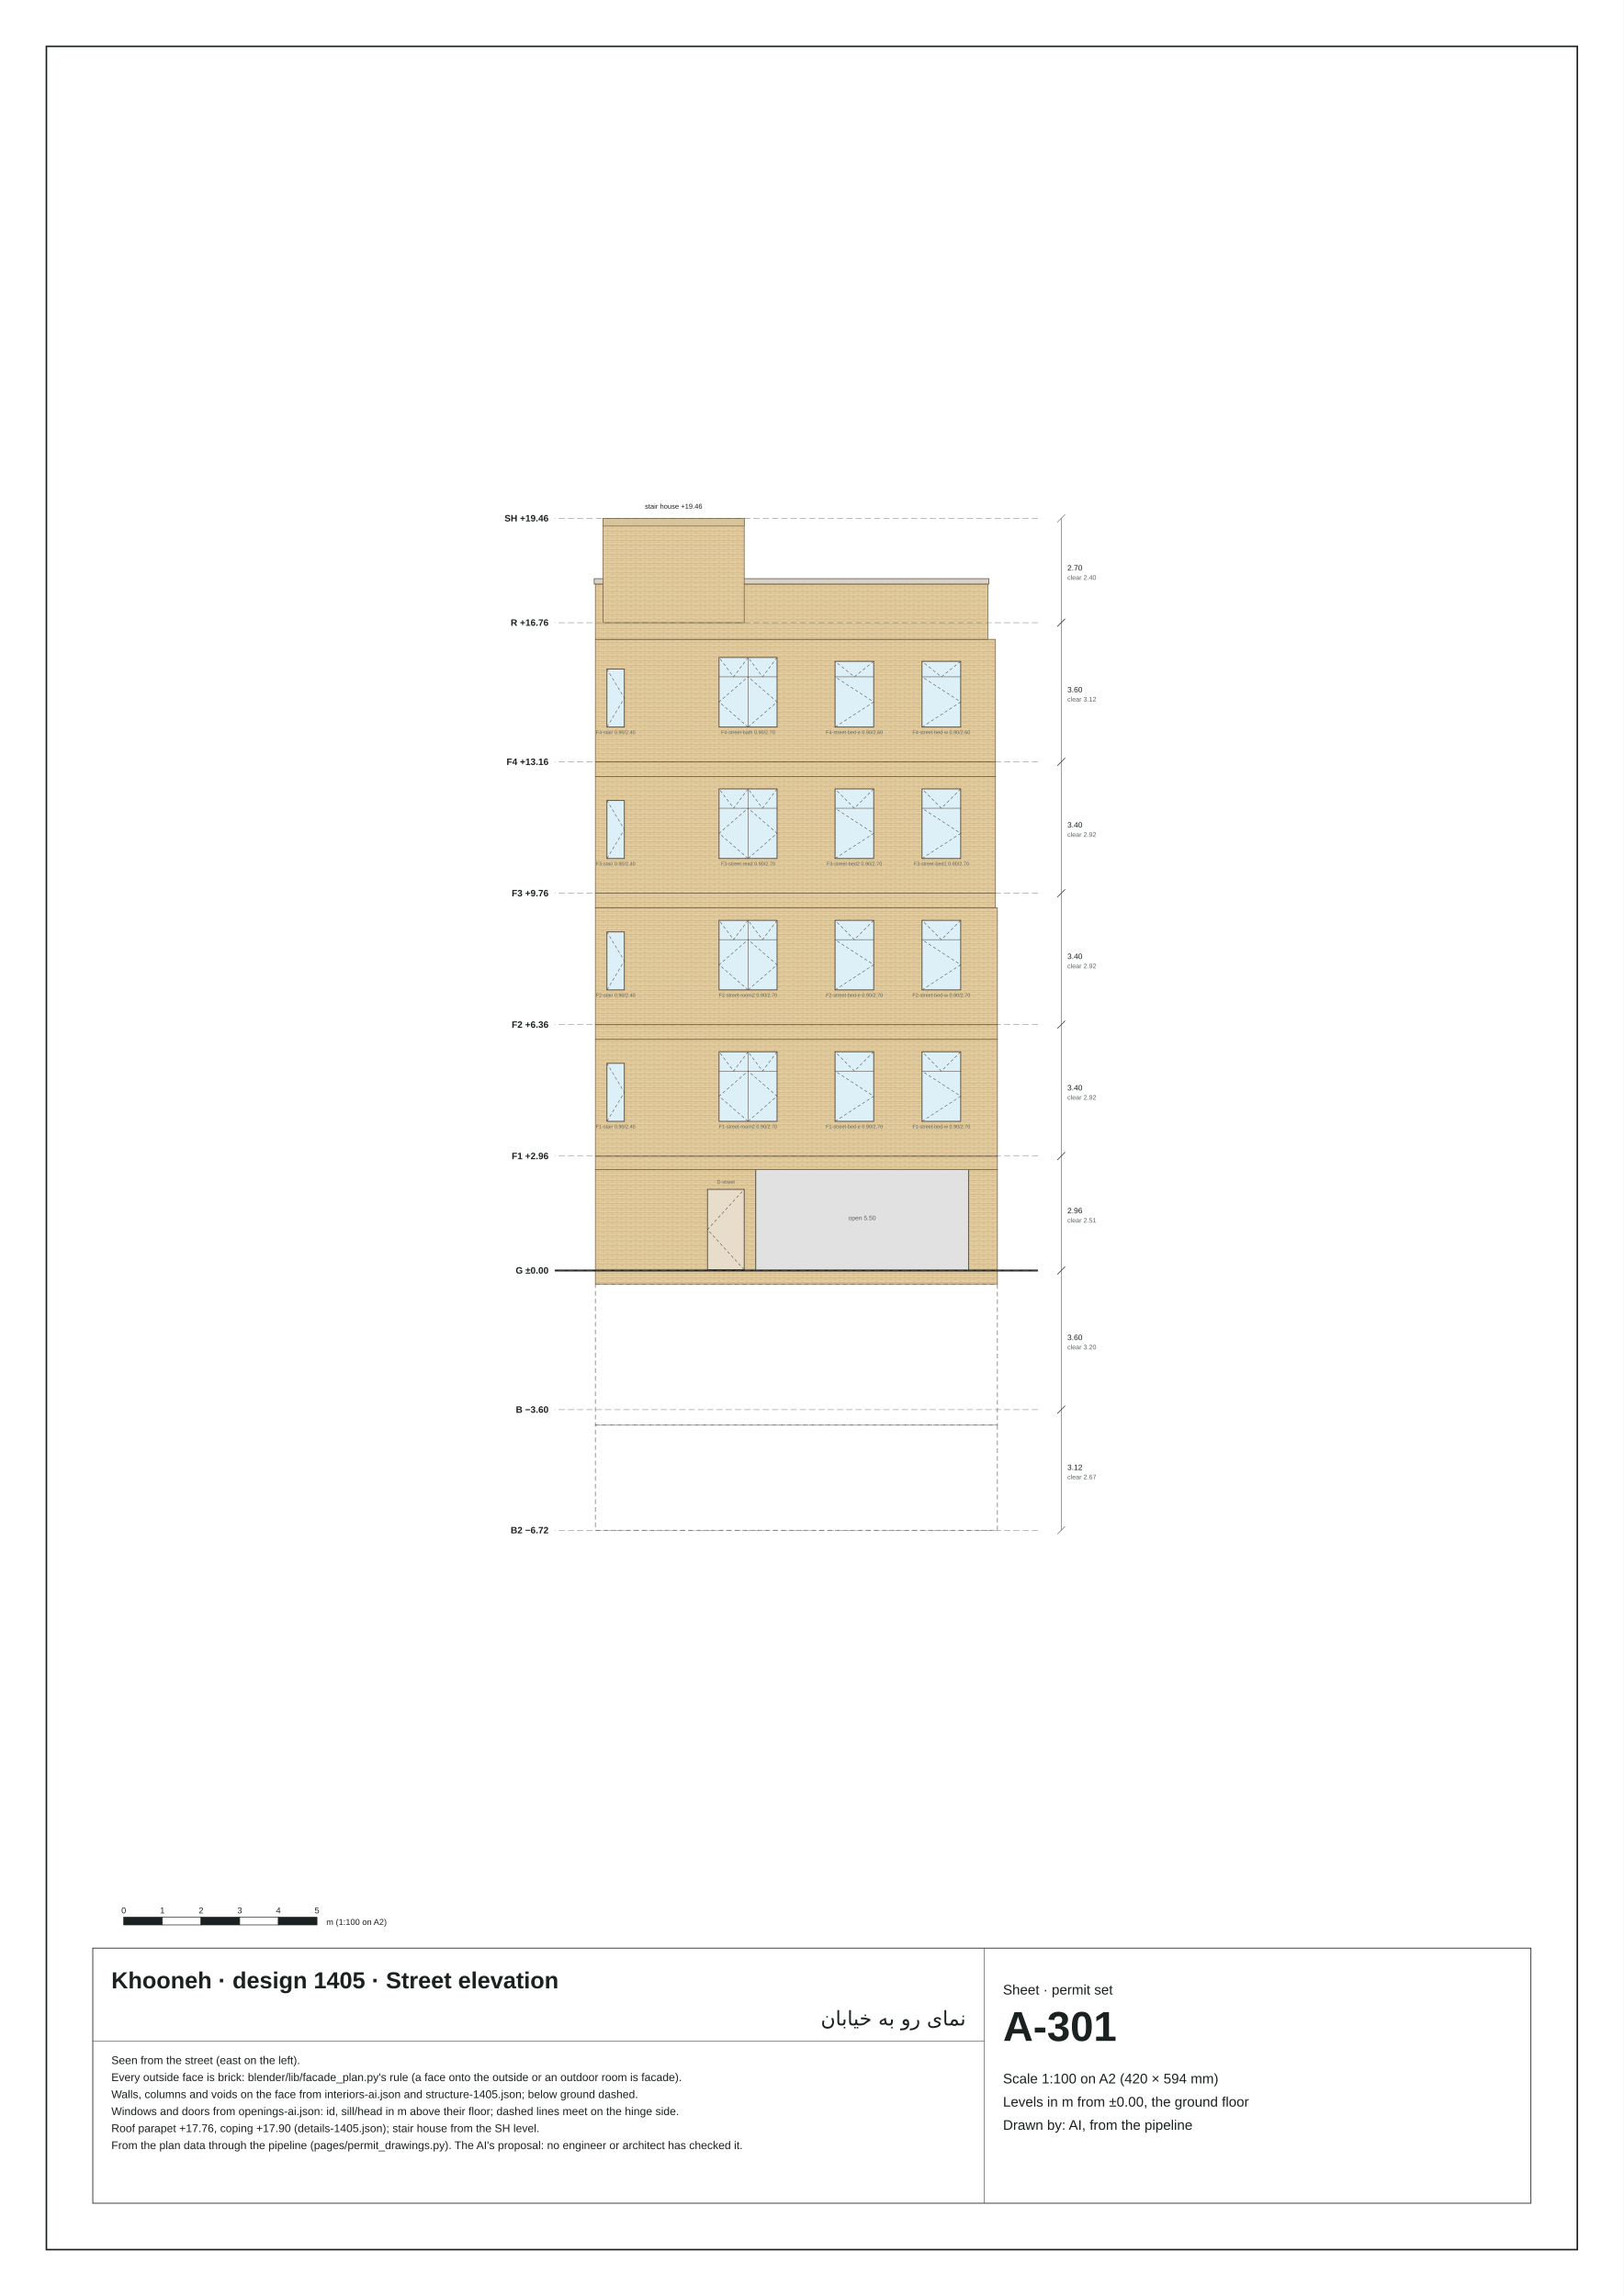
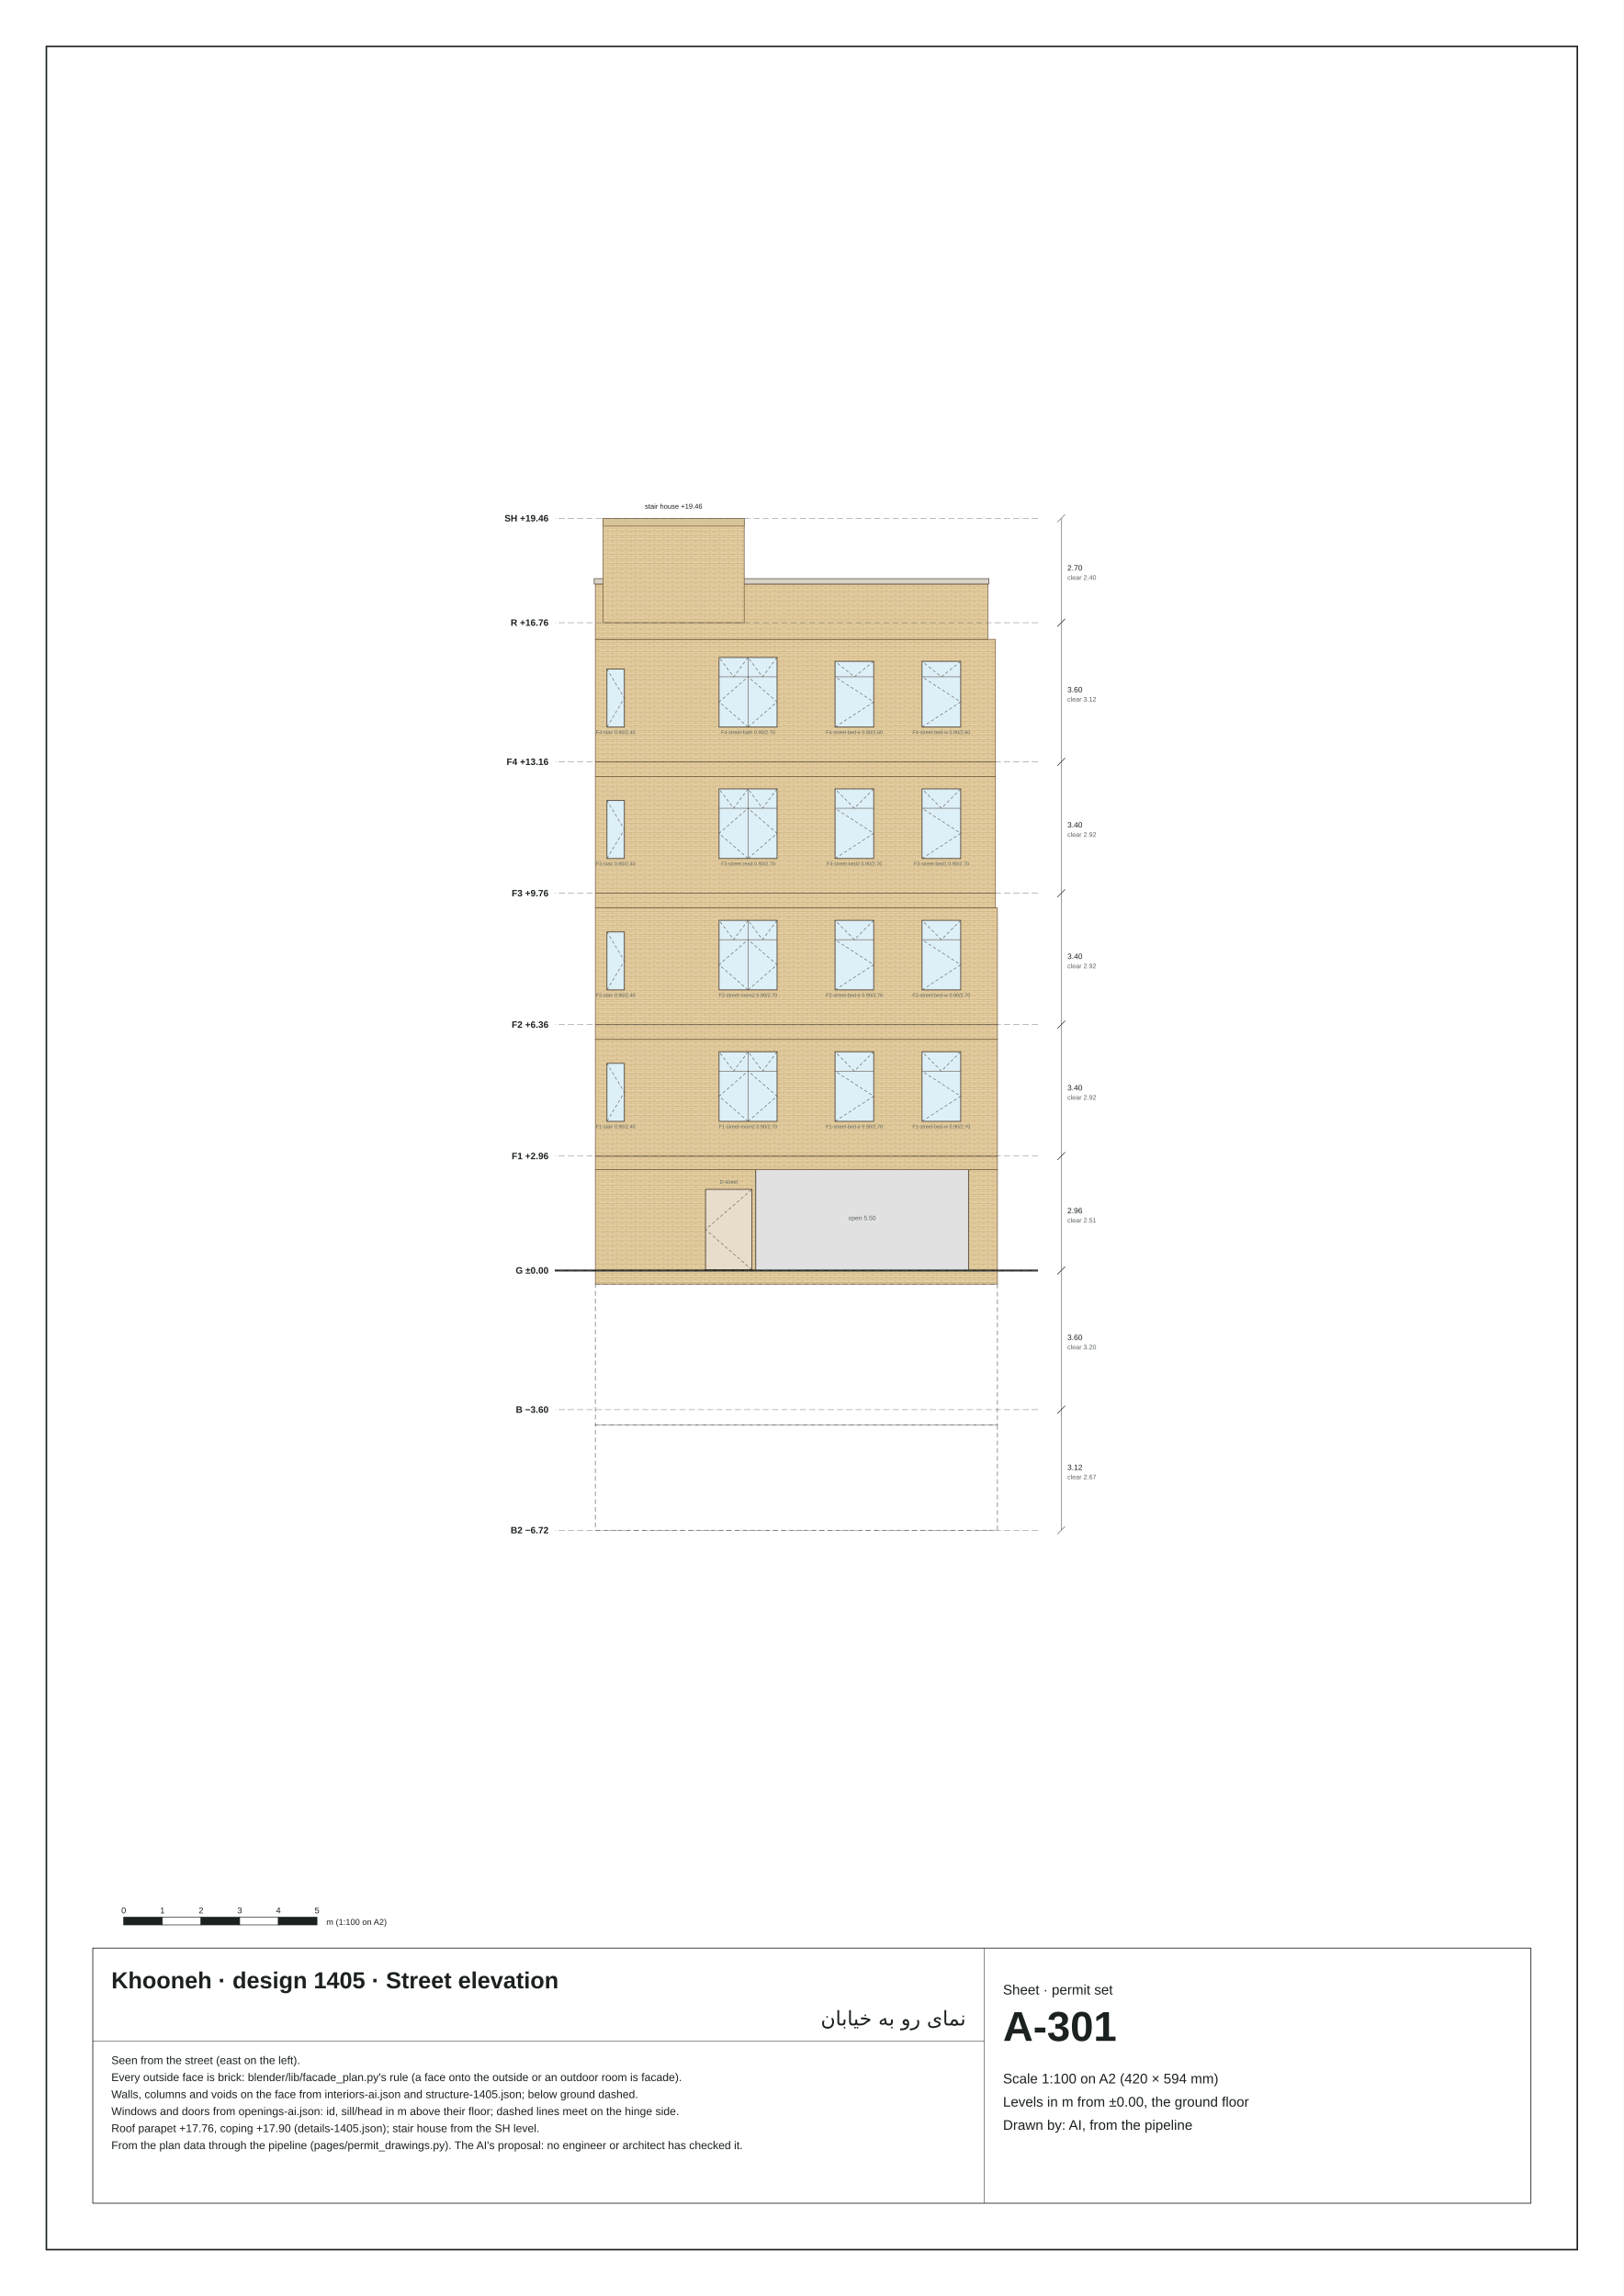
<svg xmlns="http://www.w3.org/2000/svg" width="420mm" height="594mm" viewBox="0 0 2100 2970">
  <style>svg{background:#fff}.frame{fill:none;stroke:#1B2120;stroke-width:2}.tb{fill:#fff;stroke:#1B2120;stroke-width:1}.tb-l{stroke:#1B2120;stroke-width:.6}.tbt{font-family:'Helvetica Neue',Arial,sans-serif;fill:#1B2120}.tbf{font-family:'Vazirmatn','Tahoma',sans-serif;fill:#1B2120;direction:rtl;unicode-bidi:embed}.t{font-family:'Helvetica Neue',Arial,sans-serif;fill:#1B2120;paint-order:stroke;stroke:#fff;stroke-width:2.2;stroke-linejoin:round}.t-m{font-family:'Helvetica Neue',Arial,sans-serif;fill:#5C6461}.t-r{font-family:'Helvetica Neue',Arial,sans-serif;fill:#A8321F}.earth{fill:url(#earth);stroke:none}.room{fill:#fff;stroke:none}.sky{fill:#F3F8FB;stroke:none}.conc{fill:#9AA19E;stroke:#1B2120;stroke-width:1}.wall{fill:#C9CCC7;stroke:#1B2120;stroke-width:.8}.glassw{fill:#DDEFF7;stroke:#4A88A8;stroke-width:.6}.fin{fill:#ECEAE4;stroke:#6E6A62;stroke-width:.4}.sd{fill:#E7D3C8;stroke:#A8321F;stroke-width:.8}.gap{fill:#fff;stroke:none}.glz{stroke:#0E8C98;stroke-width:1.1}.leaf{stroke:#1B2120;stroke-width:.8}.datum{stroke:#5C6461;stroke-width:.5;stroke-dasharray:8 4}.ground{stroke:#1B2120;stroke-width:2.4}.dim{stroke:#3A413E;stroke-width:.6;fill:none}.brick{fill:url(#brick);stroke:#6B5134;stroke-width:.8}.void{fill:#3A413E;fill-opacity:.16;stroke:#3A413E;stroke-width:.6}.under{fill:none;stroke:#5C6461;stroke-width:.8;stroke-dasharray:6 4}.slabedge{fill:#D8C49A;stroke:#6B5134;stroke-width:.6}.coping{fill:#D9D3C7;stroke:#4B3F33;stroke-width:.8}.win{fill:#DDEFF7;stroke:#4B3F33;stroke-width:1}.sash{stroke:#4B3F33;stroke-width:.6;fill:none}.swing{stroke:#4B3F33;stroke-width:.6;stroke-dasharray:4 3;fill:none}.door{fill:#E8DCCB;stroke:#4B3F33;stroke-width:1}.rail{stroke:#4B3F33;stroke-width:1;fill:none}.party{fill:url(#party);stroke:#1B2120;stroke-width:.8}.party-up{fill:url(#partyup);stroke:#A8321F;stroke-width:1}.beyond{fill:none;stroke:#5C6461;stroke-width:.7;stroke-dasharray:3 3}.plot{fill:none;stroke:#1B2120;stroke-width:2;stroke-dasharray:18 5 3 5}.bldg{fill:#C9CCC7;stroke:#1B2120;stroke-width:1.6}.court{fill:#DCEACF;stroke:#4E7A3A;stroke-width:1.2}.yard{fill:#EEF2EA;stroke:none}.proj{fill:none;stroke:#1B2120;stroke-width:1;stroke-dasharray:8 4}.north{fill:#1B2120}.north-ring{fill:#fff;stroke:#1B2120;stroke-width:1}</style>
  <defs>
    <pattern id="earth" width="14" height="14" patternUnits="userSpaceOnUse" patternTransform="rotate(45)">
      <rect width="14" height="14" fill="#EFE7D8" />
      <line x1="0" y1="0" x2="0" y2="14" stroke="#B9A985" stroke-width="1" />
    </pattern>
    <pattern id="brick" width="12" height="6" patternUnits="userSpaceOnUse">
      <rect width="12" height="6" fill="#E3CDA0" />
      <path d="M0 6H12M6 0V3M0 3H12M0 3V6M12 3V6" stroke="#B89A66" stroke-width=".4" fill="none" />
    </pattern>
    <pattern id="party" width="8" height="8" patternUnits="userSpaceOnUse" patternTransform="rotate(45)">
      <rect width="8" height="8" fill="#D5D8D3" />
      <line x1="0" y1="0" x2="0" y2="8" stroke="#8A918E" stroke-width="1.2" />
    </pattern>
    <pattern id="partyup" width="8" height="8" patternUnits="userSpaceOnUse" patternTransform="rotate(-45)">
      <rect width="8" height="8" fill="#ECDDD6" />
      <line x1="0" y1="0" x2="0" y2="8" stroke="#B98A7A" stroke-width="1.2" />
    </pattern>
  </defs>
  <rect width="2100" height="2970" fill="#fff" />
  <rect class="frame" x="60" y="60" width="1980" height="2850" />
  <g class="elevation" data-face="street">
    <rect class="under" x="770" y="1843.5" width="520" height="136" data-level="B2" />
    <rect class="under" x="770" y="1661" width="520" height="182.5" data-level="B" />
    <rect class="brick" x="770" y="1643.5" width="520" height="17.5" data-level="G" />
    <rect class="brick" x="1252.5" y="1513" width="37.5" height="130.5" />
    <rect class="brick" x="770" y="1513" width="207.5" height="130.5" />
    <rect class="void" x="977.5" y="1513" width="275" height="130.5" data-gap="G" />
    <rect class="brick" x="770" y="1495.5" width="520" height="17.5" data-level="F1" />
    <rect class="brick" x="770" y="1344.5" width="520" height="151" />
    <rect class="brick" x="770" y="1325.5" width="520" height="19" data-level="F2" />
    <rect class="brick" x="770" y="1174.5" width="520" height="151" />
    <rect class="brick" x="770" y="1155.5" width="517.5" height="19" data-level="F3" />
    <rect class="brick" x="770" y="1004.5" width="517.5" height="151" />
    <rect class="brick" x="770" y="985.5" width="517.5" height="19" data-level="F4" />
    <rect class="brick" x="770" y="827" width="517.5" height="158.5" />
    <rect class="brick" x="770" y="755.5" width="507.5" height="71.5" data-el="parapet" />
    <rect class="coping" x="768.5" y="748.5" width="510.5" height="7" />
    <rect class="brick" x="780" y="670.5" width="182.5" height="135" data-el="stair-house" />
    <rect class="slabedge" x="780" y="670.5" width="182.5" height="10" />
    <g class="window" data-open="F1-stair">
      <rect class="win" x="785" y="1375.5" width="22.5" height="75" />
      <polyline class="swing" points="785,1450.5 807.5,1413 785,1375.5" />
    </g>
    <g class="window" data-open="F1-street-bed-e">
      <rect class="win" x="1080" y="1360.5" width="50" height="90" />
      <polyline class="swing" points="1080,1450.5 1130,1418 1080,1385.5" />
      <line class="sash" x1="1130" y1="1385.5" x2="1080" y2="1385.5" />
      <polyline class="swing" points="1130,1360.5 1105,1385.5 1080,1360.5" />
    </g>
    <g class="window" data-open="F1-street-bed-w">
      <rect class="win" x="1192.5" y="1360.5" width="50" height="90" />
      <polyline class="swing" points="1192.5,1450.5 1242.5,1418 1192.5,1385.5" />
      <line class="sash" x1="1242.5" y1="1385.5" x2="1192.5" y2="1385.5" />
      <polyline class="swing" points="1242.5,1360.5 1217.5,1385.5 1192.5,1360.5" />
    </g>
    <g class="window" data-open="F1-street-room2">
      <rect class="win" x="930" y="1360.5" width="75" height="90" />
      <line class="sash" x1="967.5" y1="1450.5" x2="967.5" y2="1360.5" />
      <polyline class="swing" points="967.5,1450.5 1005,1418 967.5,1385.5" />
      <polyline class="swing" points="967.5,1450.5 930,1418 967.5,1385.5" />
      <line class="sash" x1="1005" y1="1385.5" x2="967.5" y2="1385.5" />
      <polyline class="swing" points="1005,1360.5 986.2,1385.5 967.5,1360.5" />
      <line class="sash" x1="967.5" y1="1385.5" x2="930" y2="1385.5" />
      <polyline class="swing" points="967.5,1360.5 948.8,1385.5 930,1360.5" />
    </g>
    <g class="window" data-open="F2-stair">
      <rect class="win" x="785" y="1205.5" width="22.5" height="75" />
      <polyline class="swing" points="785,1280.5 807.5,1243 785,1205.5" />
    </g>
    <g class="window" data-open="F2-street-bed-e">
      <rect class="win" x="1080" y="1190.5" width="50" height="90" />
      <polyline class="swing" points="1080,1280.5 1130,1248 1080,1215.5" />
      <line class="sash" x1="1130" y1="1215.5" x2="1080" y2="1215.5" />
      <polyline class="swing" points="1130,1190.5 1105,1215.5 1080,1190.5" />
    </g>
    <g class="window" data-open="F2-street-bed-w">
      <rect class="win" x="1192.5" y="1190.5" width="50" height="90" />
      <polyline class="swing" points="1192.5,1280.5 1242.5,1248 1192.5,1215.5" />
      <line class="sash" x1="1242.5" y1="1215.5" x2="1192.5" y2="1215.5" />
      <polyline class="swing" points="1242.5,1190.5 1217.5,1215.5 1192.5,1190.5" />
    </g>
    <g class="window" data-open="F2-street-room2">
      <rect class="win" x="930" y="1190.5" width="75" height="90" />
      <line class="sash" x1="967.5" y1="1280.5" x2="967.5" y2="1190.5" />
      <polyline class="swing" points="967.5,1280.5 1005,1248 967.5,1215.5" />
      <polyline class="swing" points="967.5,1280.5 930,1248 967.5,1215.5" />
      <line class="sash" x1="1005" y1="1215.5" x2="967.5" y2="1215.5" />
      <polyline class="swing" points="1005,1190.5 986.2,1215.5 967.5,1190.5" />
      <line class="sash" x1="967.5" y1="1215.5" x2="930" y2="1215.5" />
      <polyline class="swing" points="967.5,1190.5 948.8,1215.5 930,1190.5" />
    </g>
    <g class="window" data-open="F3-stair">
      <rect class="win" x="785" y="1035.5" width="22.5" height="75" />
      <polyline class="swing" points="785,1110.5 807.5,1073 785,1035.5" />
    </g>
    <g class="window" data-open="F3-street-bed1">
      <rect class="win" x="1192.5" y="1020.5" width="50" height="90" />
      <polyline class="swing" points="1192.5,1110.5 1242.5,1078 1192.5,1045.5" />
      <line class="sash" x1="1242.5" y1="1045.5" x2="1192.5" y2="1045.5" />
      <polyline class="swing" points="1242.5,1020.5 1217.5,1045.5 1192.5,1020.5" />
    </g>
    <g class="window" data-open="F3-street-bed2">
      <rect class="win" x="1080" y="1020.5" width="50" height="90" />
      <polyline class="swing" points="1080,1110.5 1130,1078 1080,1045.5" />
      <line class="sash" x1="1130" y1="1045.5" x2="1080" y2="1045.5" />
      <polyline class="swing" points="1130,1020.5 1105,1045.5 1080,1020.5" />
    </g>
    <g class="window" data-open="F3-street-read">
      <rect class="win" x="930" y="1020.5" width="75" height="90" />
      <line class="sash" x1="967.5" y1="1110.5" x2="967.5" y2="1020.5" />
      <polyline class="swing" points="967.5,1110.5 1005,1078 967.5,1045.5" />
      <polyline class="swing" points="967.5,1110.5 930,1078 967.5,1045.5" />
      <line class="sash" x1="1005" y1="1045.5" x2="967.5" y2="1045.5" />
      <polyline class="swing" points="1005,1020.5 986.2,1045.5 967.5,1020.5" />
      <line class="sash" x1="967.5" y1="1045.5" x2="930" y2="1045.5" />
      <polyline class="swing" points="967.5,1020.5 948.8,1045.5 930,1020.5" />
    </g>
    <g class="window" data-open="F4-stair">
      <rect class="win" x="785" y="865.5" width="22.5" height="75" />
      <polyline class="swing" points="785,940.5 807.5,903 785,865.5" />
    </g>
    <g class="window" data-open="F4-street-bath">
      <rect class="win" x="930" y="850.5" width="75" height="90" />
      <line class="sash" x1="967.5" y1="940.5" x2="967.5" y2="850.5" />
      <polyline class="swing" points="967.5,940.5 1005,908 967.5,875.5" />
      <polyline class="swing" points="967.5,940.5 930,908 967.5,875.5" />
      <line class="sash" x1="1005" y1="875.5" x2="967.5" y2="875.5" />
      <polyline class="swing" points="1005,850.5 986.2,875.5 967.5,850.5" />
      <line class="sash" x1="967.5" y1="875.5" x2="930" y2="875.5" />
      <polyline class="swing" points="967.5,850.5 948.8,875.5 930,850.5" />
    </g>
    <g class="window" data-open="F4-street-bed-e">
      <rect class="win" x="1080" y="855.5" width="50" height="85" />
      <polyline class="swing" points="1080,940.5 1130,908 1080,875.5" />
      <line class="sash" x1="1130" y1="875.5" x2="1080" y2="875.5" />
      <polyline class="swing" points="1130,855.5 1105,875.5 1080,855.5" />
    </g>
    <g class="window" data-open="F4-street-bed-w">
      <rect class="win" x="1192.5" y="855.5" width="50" height="85" />
      <polyline class="swing" points="1192.5,940.5 1242.5,908 1192.5,875.5" />
      <line class="sash" x1="1242.5" y1="875.5" x2="1192.5" y2="875.5" />
      <polyline class="swing" points="1242.5,855.5 1217.5,875.5 1192.5,855.5" />
    </g>
    <g class="door" data-open="G:None|lobby">
-       <rect class="door" x="915" y="1538.5" width="47.5" height="104" />
-       <polyline class="swing" points="962.5,1642.5 915,1590.5 962.5,1538.5" />
+       <rect class="door" x="912.5" y="1538.5" width="60" height="104" />
+       <polyline class="swing" points="972.5,1642.5 912.5,1590.5 972.5,1538.5" />
    </g>
    <line class="ground" x1="1342.5" y1="1643.5" x2="717.5" y2="1643.5" />
    <g class="lvl" data-level="B2" data-z="-6.72">
      <line class="datum" x1="1342.5" y1="1979.5" x2="717.5" y2="1979.5" />
      <text class="t" x="709.5" y="1983.5" font-size="12" text-anchor="end" font-weight="600">B2 −6.72</text>
    </g>
    <g class="lvl" data-level="B" data-z="-3.60">
      <line class="datum" x1="1342.5" y1="1823.5" x2="717.5" y2="1823.5" />
      <text class="t" x="709.5" y="1827.5" font-size="12" text-anchor="end" font-weight="600">B −3.60</text>
    </g>
    <g class="lvl" data-level="G" data-z="0.00">
      <line class="datum" x1="1342.5" y1="1643.5" x2="717.5" y2="1643.5" />
      <text class="t" x="709.5" y="1647.5" font-size="12" text-anchor="end" font-weight="600">G ±0.00</text>
    </g>
    <g class="lvl" data-level="F1" data-z="2.96">
      <line class="datum" x1="1342.5" y1="1495.5" x2="717.5" y2="1495.5" />
      <text class="t" x="709.5" y="1499.5" font-size="12" text-anchor="end" font-weight="600">F1 +2.96</text>
    </g>
    <g class="lvl" data-level="F2" data-z="6.36">
      <line class="datum" x1="1342.5" y1="1325.5" x2="717.5" y2="1325.5" />
      <text class="t" x="709.5" y="1329.5" font-size="12" text-anchor="end" font-weight="600">F2 +6.36</text>
    </g>
    <g class="lvl" data-level="F3" data-z="9.76">
      <line class="datum" x1="1342.5" y1="1155.5" x2="717.5" y2="1155.5" />
      <text class="t" x="709.5" y="1159.5" font-size="12" text-anchor="end" font-weight="600">F3 +9.76</text>
    </g>
    <g class="lvl" data-level="F4" data-z="13.16">
      <line class="datum" x1="1342.5" y1="985.5" x2="717.5" y2="985.5" />
      <text class="t" x="709.5" y="989.5" font-size="12" text-anchor="end" font-weight="600">F4 +13.16</text>
    </g>
    <g class="lvl" data-level="R" data-z="16.76">
      <line class="datum" x1="1342.5" y1="805.5" x2="717.5" y2="805.5" />
      <text class="t" x="709.5" y="809.5" font-size="12" text-anchor="end" font-weight="600">R +16.76</text>
    </g>
    <g class="lvl" data-level="SH" data-z="19.46">
      <line class="datum" x1="1342.5" y1="670.5" x2="717.5" y2="670.5" />
      <text class="t" x="709.5" y="674.5" font-size="12" text-anchor="end" font-weight="600">SH +19.46</text>
    </g>
    <line class="dim" x1="1372.5" y1="1979.5" x2="1372.5" y2="670.5" />
    <line class="dim" x1="1367.5" y1="1984.5" x2="1377.5" y2="1974.5" />
    <line class="dim" x1="1367.5" y1="1828.5" x2="1377.5" y2="1818.5" />
    <text class="t" x="1380.5" y="1901.5" font-size="10" data-storey="B2">3.12</text>
    <text class="t-m" x="1380.5" y="1913.5" font-size="8.5">clear 2.67</text>
    <line class="dim" x1="1367.5" y1="1828.5" x2="1377.5" y2="1818.5" />
    <line class="dim" x1="1367.5" y1="1648.5" x2="1377.5" y2="1638.5" />
    <text class="t" x="1380.5" y="1733.5" font-size="10" data-storey="B">3.60</text>
    <text class="t-m" x="1380.5" y="1745.5" font-size="8.5">clear 3.20</text>
    <line class="dim" x1="1367.5" y1="1648.5" x2="1377.5" y2="1638.5" />
    <line class="dim" x1="1367.5" y1="1500.5" x2="1377.5" y2="1490.5" />
    <text class="t" x="1380.5" y="1569.5" font-size="10" data-storey="G">2.96</text>
    <text class="t-m" x="1380.5" y="1581.5" font-size="8.5">clear 2.51</text>
    <line class="dim" x1="1367.5" y1="1500.5" x2="1377.5" y2="1490.5" />
    <line class="dim" x1="1367.5" y1="1330.5" x2="1377.5" y2="1320.5" />
    <text class="t" x="1380.5" y="1410.5" font-size="10" data-storey="F1">3.40</text>
    <text class="t-m" x="1380.5" y="1422.5" font-size="8.5">clear 2.92</text>
    <line class="dim" x1="1367.5" y1="1330.5" x2="1377.5" y2="1320.5" />
    <line class="dim" x1="1367.5" y1="1160.5" x2="1377.5" y2="1150.5" />
    <text class="t" x="1380.5" y="1240.5" font-size="10" data-storey="F2">3.40</text>
    <text class="t-m" x="1380.5" y="1252.5" font-size="8.5">clear 2.92</text>
    <line class="dim" x1="1367.5" y1="1160.5" x2="1377.5" y2="1150.5" />
    <line class="dim" x1="1367.5" y1="990.5" x2="1377.5" y2="980.5" />
    <text class="t" x="1380.5" y="1070.5" font-size="10" data-storey="F3">3.40</text>
    <text class="t-m" x="1380.5" y="1082.5" font-size="8.5">clear 2.92</text>
    <line class="dim" x1="1367.5" y1="990.5" x2="1377.5" y2="980.5" />
    <line class="dim" x1="1367.5" y1="810.5" x2="1377.5" y2="800.5" />
    <text class="t" x="1380.5" y="895.5" font-size="10" data-storey="F4">3.60</text>
    <text class="t-m" x="1380.5" y="907.5" font-size="8.5">clear 3.12</text>
    <line class="dim" x1="1367.5" y1="810.5" x2="1377.5" y2="800.5" />
    <line class="dim" x1="1367.5" y1="675.5" x2="1377.5" y2="665.5" />
    <text class="t" x="1380.5" y="738" font-size="10" data-storey="R">2.70</text>
    <text class="t-m" x="1380.5" y="750" font-size="8.5">clear 2.40</text>
    <text class="t-m" x="1115" y="1578.2" font-size="8" text-anchor="middle">open 5.50</text>
    <text class="t" x="871.2" y="658" font-size="9" text-anchor="middle">stair house +19.46</text>
    <text class="t-m" x="796.2" y="1459.5" font-size="6.5" text-anchor="middle">F1-stair 0.90/2.40</text>
    <text class="t-m" x="1105" y="1459.5" font-size="6.5" text-anchor="middle">F1-street-bed-e 0.90/2.70</text>
    <text class="t-m" x="1217.5" y="1459.5" font-size="6.5" text-anchor="middle">F1-street-bed-w 0.90/2.70</text>
    <text class="t-m" x="967.5" y="1459.5" font-size="6.5" text-anchor="middle">F1-street-room2 0.90/2.70</text>
    <text class="t-m" x="796.2" y="1289.5" font-size="6.5" text-anchor="middle">F2-stair 0.90/2.40</text>
    <text class="t-m" x="1105" y="1289.5" font-size="6.5" text-anchor="middle">F2-street-bed-e 0.90/2.70</text>
    <text class="t-m" x="1217.5" y="1289.5" font-size="6.5" text-anchor="middle">F2-street-bed-w 0.90/2.70</text>
    <text class="t-m" x="967.5" y="1289.5" font-size="6.5" text-anchor="middle">F2-street-room2 0.90/2.70</text>
    <text class="t-m" x="796.2" y="1119.5" font-size="6.5" text-anchor="middle">F3-stair 0.90/2.40</text>
    <text class="t-m" x="1217.5" y="1119.5" font-size="6.5" text-anchor="middle">F3-street-bed1 0.90/2.70</text>
    <text class="t-m" x="1105" y="1119.5" font-size="6.5" text-anchor="middle">F3-street-bed2 0.90/2.70</text>
    <text class="t-m" x="967.5" y="1119.5" font-size="6.5" text-anchor="middle">F3-street-read 0.90/2.70</text>
    <text class="t-m" x="796.2" y="949.5" font-size="6.5" text-anchor="middle">F4-stair 0.90/2.40</text>
    <text class="t-m" x="967.5" y="949.5" font-size="6.5" text-anchor="middle">F4-street-bath 0.90/2.70</text>
    <text class="t-m" x="1105" y="949.5" font-size="6.5" text-anchor="middle">F4-street-bed-e 0.90/2.60</text>
    <text class="t-m" x="1217.5" y="949.5" font-size="6.5" text-anchor="middle">F4-street-bed-w 0.90/2.60</text>
-     <text class="t-m" x="938.8" y="1531" font-size="6.5" text-anchor="middle">D-street</text>
+     <text class="t-m" x="942.5" y="1531" font-size="6.5" text-anchor="middle">D-street</text>
  </g>
  <rect x="160" y="2480" width="50" height="10" fill="#1B2120" stroke="#1B2120" stroke-width=".8" />
  <rect x="210" y="2480" width="50" height="10" fill="#fff" stroke="#1B2120" stroke-width=".8" />
  <rect x="260" y="2480" width="50" height="10" fill="#1B2120" stroke="#1B2120" stroke-width=".8" />
  <rect x="310" y="2480" width="50" height="10" fill="#fff" stroke="#1B2120" stroke-width=".8" />
  <rect x="360" y="2480" width="50" height="10" fill="#1B2120" stroke="#1B2120" stroke-width=".8" />
  <text class="tbt" x="160" y="2475" font-size="11" text-anchor="middle">0</text>
  <text class="tbt" x="210" y="2475" font-size="11" text-anchor="middle">1</text>
  <text class="tbt" x="260" y="2475" font-size="11" text-anchor="middle">2</text>
  <text class="tbt" x="310" y="2475" font-size="11" text-anchor="middle">3</text>
  <text class="tbt" x="360" y="2475" font-size="11" text-anchor="middle">4</text>
  <text class="tbt" x="410" y="2475" font-size="11" text-anchor="middle">5</text>
  <text class="tbt" x="422" y="2490" font-size="11">m  (1:100 on A2)</text>
  <rect class="tb" x="120" y="2520" width="1860" height="330" />
  <line class="tb-l" x1="1273.2" y1="2520" x2="1273.2" y2="2850" />
  <line class="tb-l" x1="120" y1="2640" x2="1273.2" y2="2640" />
  <text class="tbt" x="144" y="2572" font-size="30" font-weight="700">Khooneh · design 1405 · Street elevation</text>
  <text class="tbf" x="1249.2" y="2620" font-size="26" text-anchor="start">نمای رو به خیابان</text>
  <text class="tbt" x="144" y="2670" font-size="14.5">Seen from the street (east on the left).</text>
  <text class="tbt" x="144" y="2692" font-size="14.5">Every outside face is brick: blender/lib/facade_plan.py's rule (a face onto the outside or an outdoor room is facade).</text>
  <text class="tbt" x="144" y="2714" font-size="14.5">Walls, columns and voids on the face from interiors-ai.json and structure-1405.json; below ground dashed.</text>
  <text class="tbt" x="144" y="2736" font-size="14.5">Windows and doors from openings-ai.json: id, sill/head in m above their floor; dashed lines meet on the hinge side.</text>
  <text class="tbt" x="144" y="2758" font-size="14.5">Roof parapet +17.76, coping +17.90 (details-1405.json); stair house from the SH level.</text>
  <text class="tbt" x="144" y="2780" font-size="14.5">From the plan data through the pipeline (pages/permit_drawings.py). The AI's proposal: no engineer or architect has checked it.</text>
  <text class="tbt" x="1297.2" y="2580" font-size="18">Sheet · permit set</text>
  <text class="tbt" x="1297.2" y="2640" font-size="54" font-weight="700">A-301</text>
  <text class="tbt" x="1297.2" y="2695" font-size="18">Scale 1:100 on A2 (420 × 594 mm)</text>
  <text class="tbt" x="1297.2" y="2725" font-size="18">Levels in m from ±0.00, the ground floor</text>
  <text class="tbt" x="1297.2" y="2755" font-size="18">Drawn by: AI, from the pipeline</text>
</svg>
